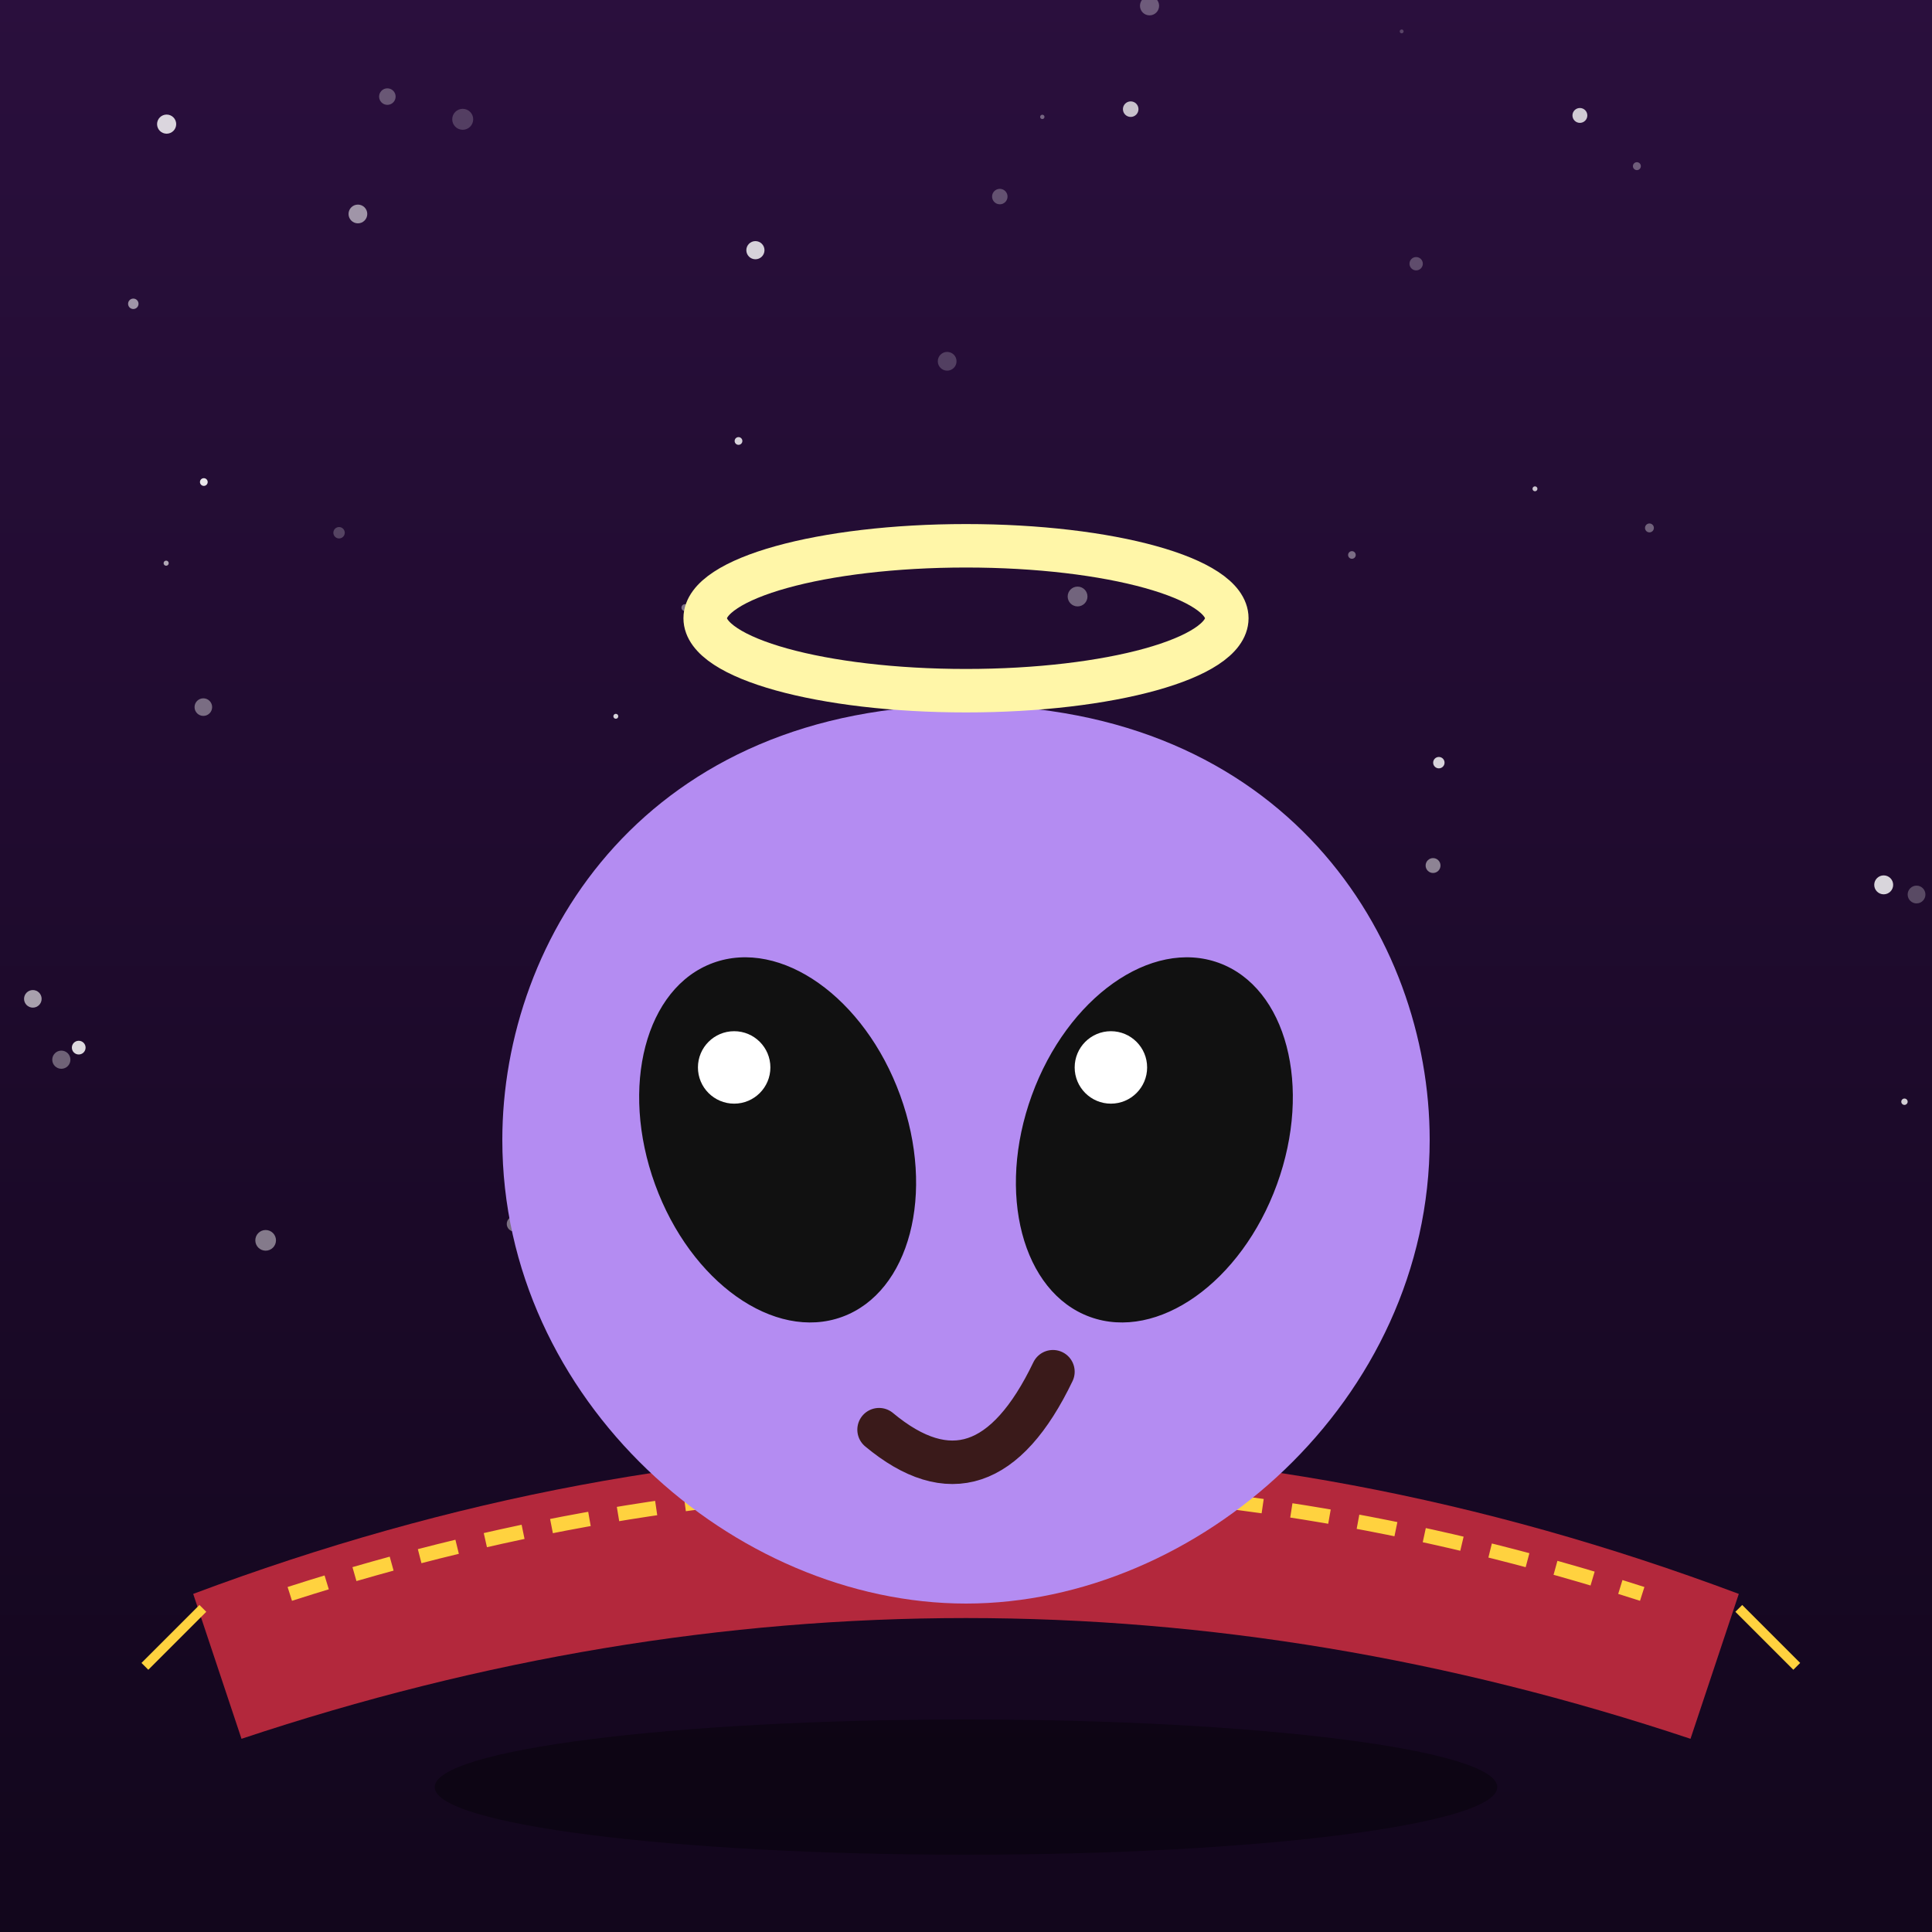
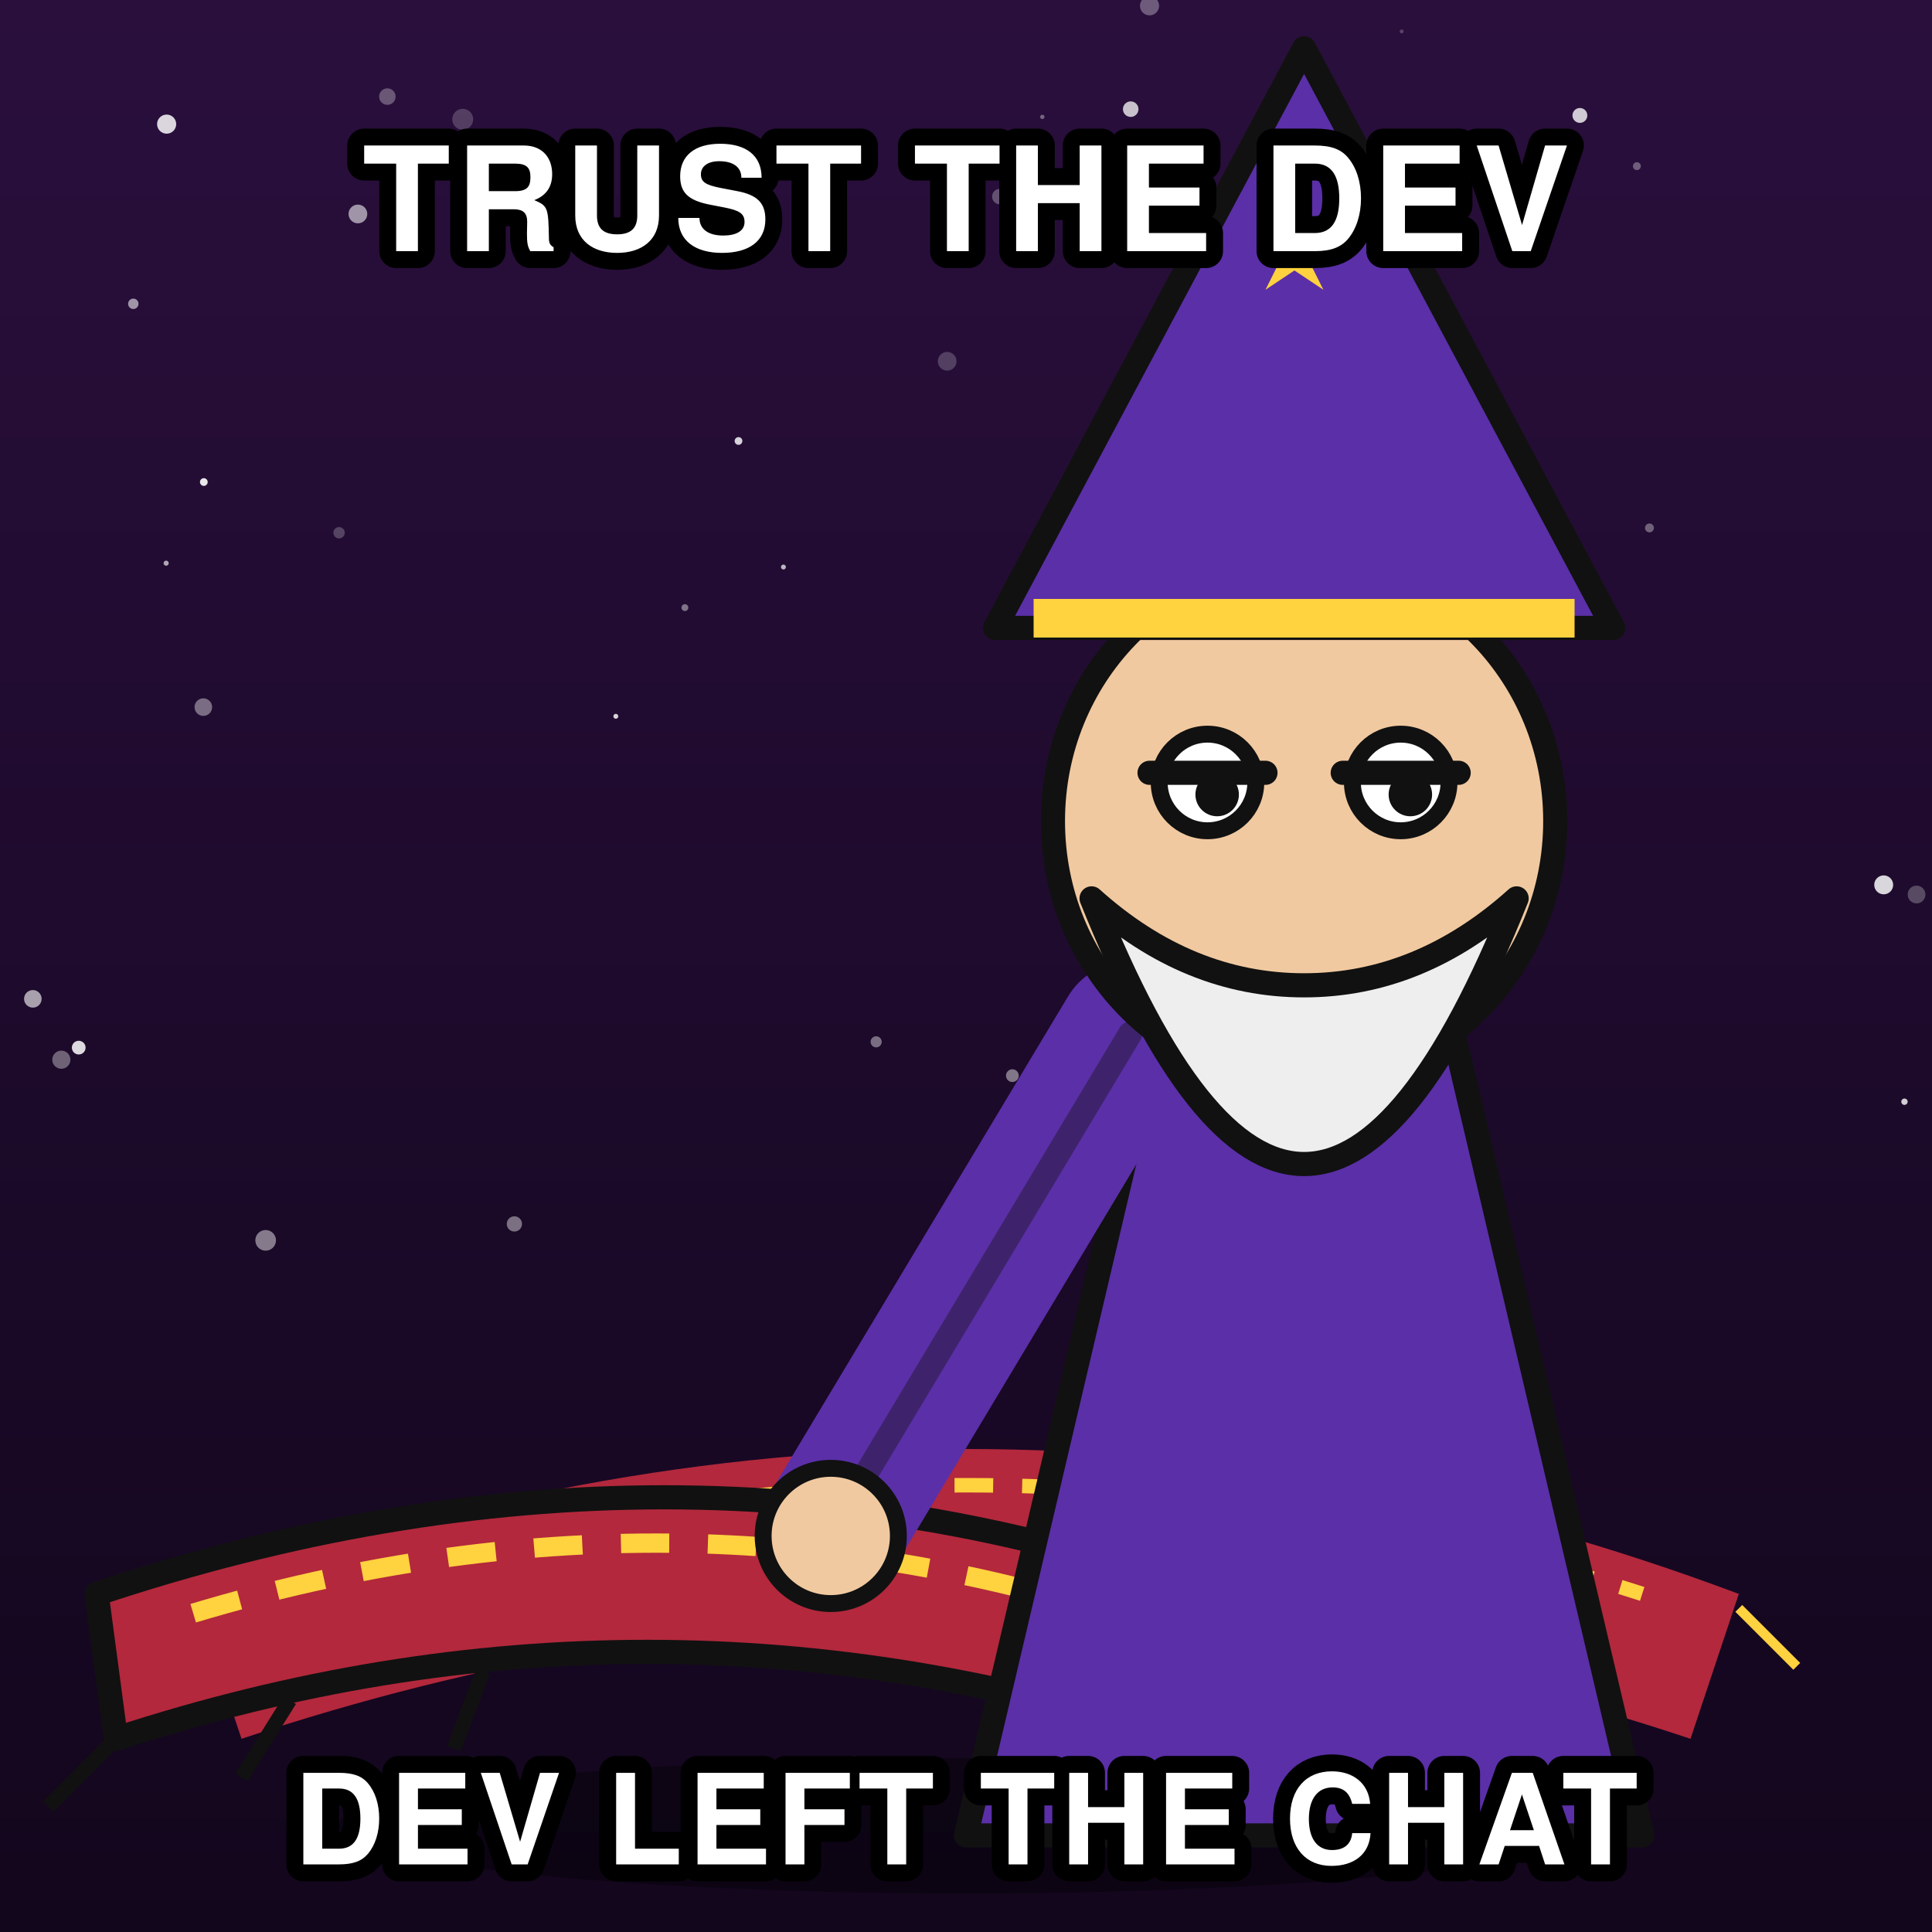
<svg xmlns="http://www.w3.org/2000/svg" viewBox="0 0 400 400">
  <defs>
    <linearGradient id="sky" x1="0" y1="0" x2="0" y2="1">
      <stop offset="0" stop-color="#2a0f3d" />
      <stop offset="1" stop-color="#12061c" />
    </linearGradient>
    <radialGradient id="glow" cx="50%" cy="55%" r="50%">
      <stop offset="0" stop-color="#fff" stop-opacity=".22" />
      <stop offset="1" stop-color="#fff" stop-opacity="0" />
    </radialGradient>
  </defs>
  <rect width="400" height="400" fill="url(#sky)" />
  <circle cx="95.8" cy="24.7" r="2.17" fill="#fff" opacity="0.20" />
  <circle cx="152.9" cy="91.3" r="0.80" fill="#fff" opacity="0.82" />
  <circle cx="34.5" cy="25.7" r="1.98" fill="#fff" opacity="0.83" />
  <circle cx="162.2" cy="117.4" r="0.51" fill="#fff" opacity="0.70" />
  <circle cx="34.4" cy="116.6" r="0.53" fill="#fff" opacity="0.64" />
  <circle cx="297.9" cy="157.9" r="1.18" fill="#fff" opacity="0.82" />
  <circle cx="27.6" cy="62.9" r="1.08" fill="#fff" opacity="0.56" />
  <circle cx="296.7" cy="179.2" r="1.54" fill="#fff" opacity="0.49" />
  <circle cx="16.3" cy="216.9" r="1.42" fill="#fff" opacity="0.85" />
  <circle cx="127.5" cy="148.3" r="0.51" fill="#fff" opacity="0.82" />
  <circle cx="327.1" cy="23.9" r="1.54" fill="#fff" opacity="0.78" />
  <circle cx="207.0" cy="40.7" r="1.60" fill="#fff" opacity="0.28" />
  <circle cx="390.0" cy="183.2" r="1.96" fill="#fff" opacity="0.83" />
  <circle cx="141.8" cy="125.8" r="0.71" fill="#fff" opacity="0.42" />
  <circle cx="42.1" cy="146.4" r="1.82" fill="#fff" opacity="0.40" />
  <circle cx="394.3" cy="228.1" r="0.66" fill="#fff" opacity="0.80" />
  <circle cx="156.4" cy="51.8" r="1.88" fill="#fff" opacity="0.81" />
  <circle cx="74.1" cy="44.3" r="1.94" fill="#fff" opacity="0.56" />
  <circle cx="196.1" cy="74.8" r="1.94" fill="#fff" opacity="0.21" />
  <circle cx="55.0" cy="256.8" r="2.14" fill="#fff" opacity="0.46" />
  <circle cx="293.2" cy="54.6" r="1.38" fill="#fff" opacity="0.26" />
  <circle cx="215.8" cy="24.2" r="0.45" fill="#fff" opacity="0.36" />
  <circle cx="252.3" cy="177.3" r="1.30" fill="#fff" opacity="0.41" />
  <circle cx="6.8" cy="206.8" r="1.82" fill="#fff" opacity="0.61" />
  <circle cx="279.9" cy="114.9" r="0.79" fill="#fff" opacity="0.40" />
  <circle cx="341.5" cy="109.3" r="0.92" fill="#fff" opacity="0.35" />
  <circle cx="238.0" cy="1.2" r="1.98" fill="#fff" opacity="0.32" />
  <circle cx="12.7" cy="219.4" r="1.88" fill="#fff" opacity="0.36" />
  <circle cx="223.1" cy="123.5" r="2.05" fill="#fff" opacity="0.36" />
  <circle cx="234.1" cy="22.6" r="1.61" fill="#fff" opacity="0.74" />
  <circle cx="70.2" cy="110.3" r="1.18" fill="#fff" opacity="0.23" />
  <circle cx="106.5" cy="253.4" r="1.58" fill="#fff" opacity="0.42" />
  <circle cx="181.4" cy="215.7" r="1.15" fill="#fff" opacity="0.41" />
  <circle cx="209.6" cy="222.7" r="1.32" fill="#fff" opacity="0.44" />
  <circle cx="80.2" cy="20.0" r="1.71" fill="#fff" opacity="0.30" />
  <circle cx="317.8" cy="101.2" r="0.51" fill="#fff" opacity="0.76" />
  <circle cx="290.2" cy="6.5" r="0.40" fill="#fff" opacity="0.22" />
  <circle cx="42.2" cy="99.8" r="0.80" fill="#fff" opacity="0.90" />
  <circle cx="338.9" cy="34.4" r="0.82" fill="#fff" opacity="0.33" />
  <circle cx="396.8" cy="185.2" r="1.84" fill="#fff" opacity="0.26" />
  <path d="M40 330q160-60 320 0l-10 30q-150-50-300 0z" fill="#b3283c" />
  <path d="M60 330q140-45 280 0" stroke="#ffd23f" stroke-width="3" fill="none" stroke-dasharray="8 6" />
  <g stroke="#ffd23f" stroke-width="2">
    <path d="M42 333l-12 12M360 333l12 12" />
  </g>
-   <ellipse cx="200" cy="370" rx="110" ry="14" fill="#000" opacity=".35" />
-   <g transform="translate(50 80) scale(3)">
-     <path d="M50 22c22 0 32 16 32 30 0 18-16 32-32 32S18 70 18 52c0-14 10-30 32-30z" fill="#b48cf2" />
-     <ellipse cx="37" cy="52" rx="9" ry="13" fill="#111" transform="rotate(-20 37 52)" />
-     <ellipse cx="63" cy="52" rx="9" ry="13" fill="#111" transform="rotate(20 63 52)" />
-     <circle cx="34" cy="47" r="2.5" fill="#fff" />
-     <circle cx="60" cy="47" r="2.5" fill="#fff" />
-     <path d="M44 72q7.2 6 12 -4" fill="none" stroke="#3a1a1a" stroke-width="3" stroke-linecap="round" />
-     <ellipse cx="50" cy="16" rx="18" ry="5" fill="none" stroke="#fff6a8" stroke-width="3" />
+   <ellipse cx="200" cy="378" rx="130" ry="14" fill="#000" opacity=".35" />
+   <g>
+     <path d="M20 330 q120 -40 230 0 l-6 30 q-110 -36 -220 0z" fill="#b3283c" stroke="#111" stroke-width="5" stroke-linejoin="round" stroke-linecap="round" />
+     <path d="M40 334 q100 -30 196 2" stroke="#ffd23f" stroke-width="4" fill="none" stroke-dasharray="10 8" />
+     <path d="M24 360 l-14 14 M60 352 l-10 16 M100 346 l-6 16" stroke="#111" stroke-width="3" />
+     <path d="M200 380 l40 -170 h60 l40 170z" fill="#5b2fa8" stroke="#111" stroke-width="5" stroke-linejoin="round" stroke-linecap="round" />
+     <path d="M234 214 l-60 100" stroke="#5b2fa8" stroke-width="30" stroke-linecap="round" />
+     <path d="M234 214 l-60 100" stroke="#111" stroke-width="5" stroke-linejoin="round" stroke-linecap="round" fill="none" opacity=".4" />
+     <circle cx="172" cy="318" r="14" fill="#f1c9a0" stroke="#111" stroke-width="3.5" stroke-linejoin="round" stroke-linecap="round" />
+     <ellipse cx="270" cy="170" rx="52" ry="54" fill="#f1c9a0" stroke="#111" stroke-width="5" stroke-linejoin="round" stroke-linecap="round" />
+     <path d="M226 186 q44 110 88 0 q-20 18 -44 18 q-24 0 -44 -18z" fill="#eee" stroke="#111" stroke-width="5" stroke-linejoin="round" stroke-linecap="round" />
+     <ellipse cx="250" cy="162" rx="10" ry="10" fill="#fff" stroke="#111" stroke-width="3.5" stroke-linejoin="round" stroke-linecap="round" />
+     <ellipse cx="290" cy="162" rx="10" ry="10" fill="#fff" stroke="#111" stroke-width="3.5" stroke-linejoin="round" stroke-linecap="round" />
+     <circle cx="252" cy="164.5" r="4.5" fill="#111" />
+     <circle cx="292" cy="164.5" r="4.5" fill="#111" />
+     <path d="M238 160 h24 M278 160 h24" stroke="#111" stroke-width="5" stroke-linejoin="round" stroke-linecap="round" />
+     <path d="M206 130 L270 10 L334 130 z" fill="#5b2fa8" stroke="#111" stroke-width="5" stroke-linejoin="round" stroke-linecap="round" />
+     <path d="M214 128 h112" stroke="#ffd23f" stroke-width="8" />
+     <path d="M262 60 l6 -12 6 12 -12 -8 h12z" fill="#ffd23f" />
  </g>
+   <text x="200" y="52" text-anchor="middle" font-size="30" font-weight="900" fill="#fff" stroke="#000" stroke-width="7" paint-order="stroke" stroke-linejoin="round" font-family="Impact, 'Anton', 'Arial Black', 'Helvetica Neue', sans-serif" letter-spacing="1">TRUST THE DEV</text>
+   <text x="200" y="386" text-anchor="middle" font-size="26" font-weight="900" fill="#fff" stroke="#000" stroke-width="7" paint-order="stroke" stroke-linejoin="round" font-family="Impact, 'Anton', 'Arial Black', 'Helvetica Neue', sans-serif" letter-spacing="1">DEV LEFT THE CHAT</text>
</svg>
